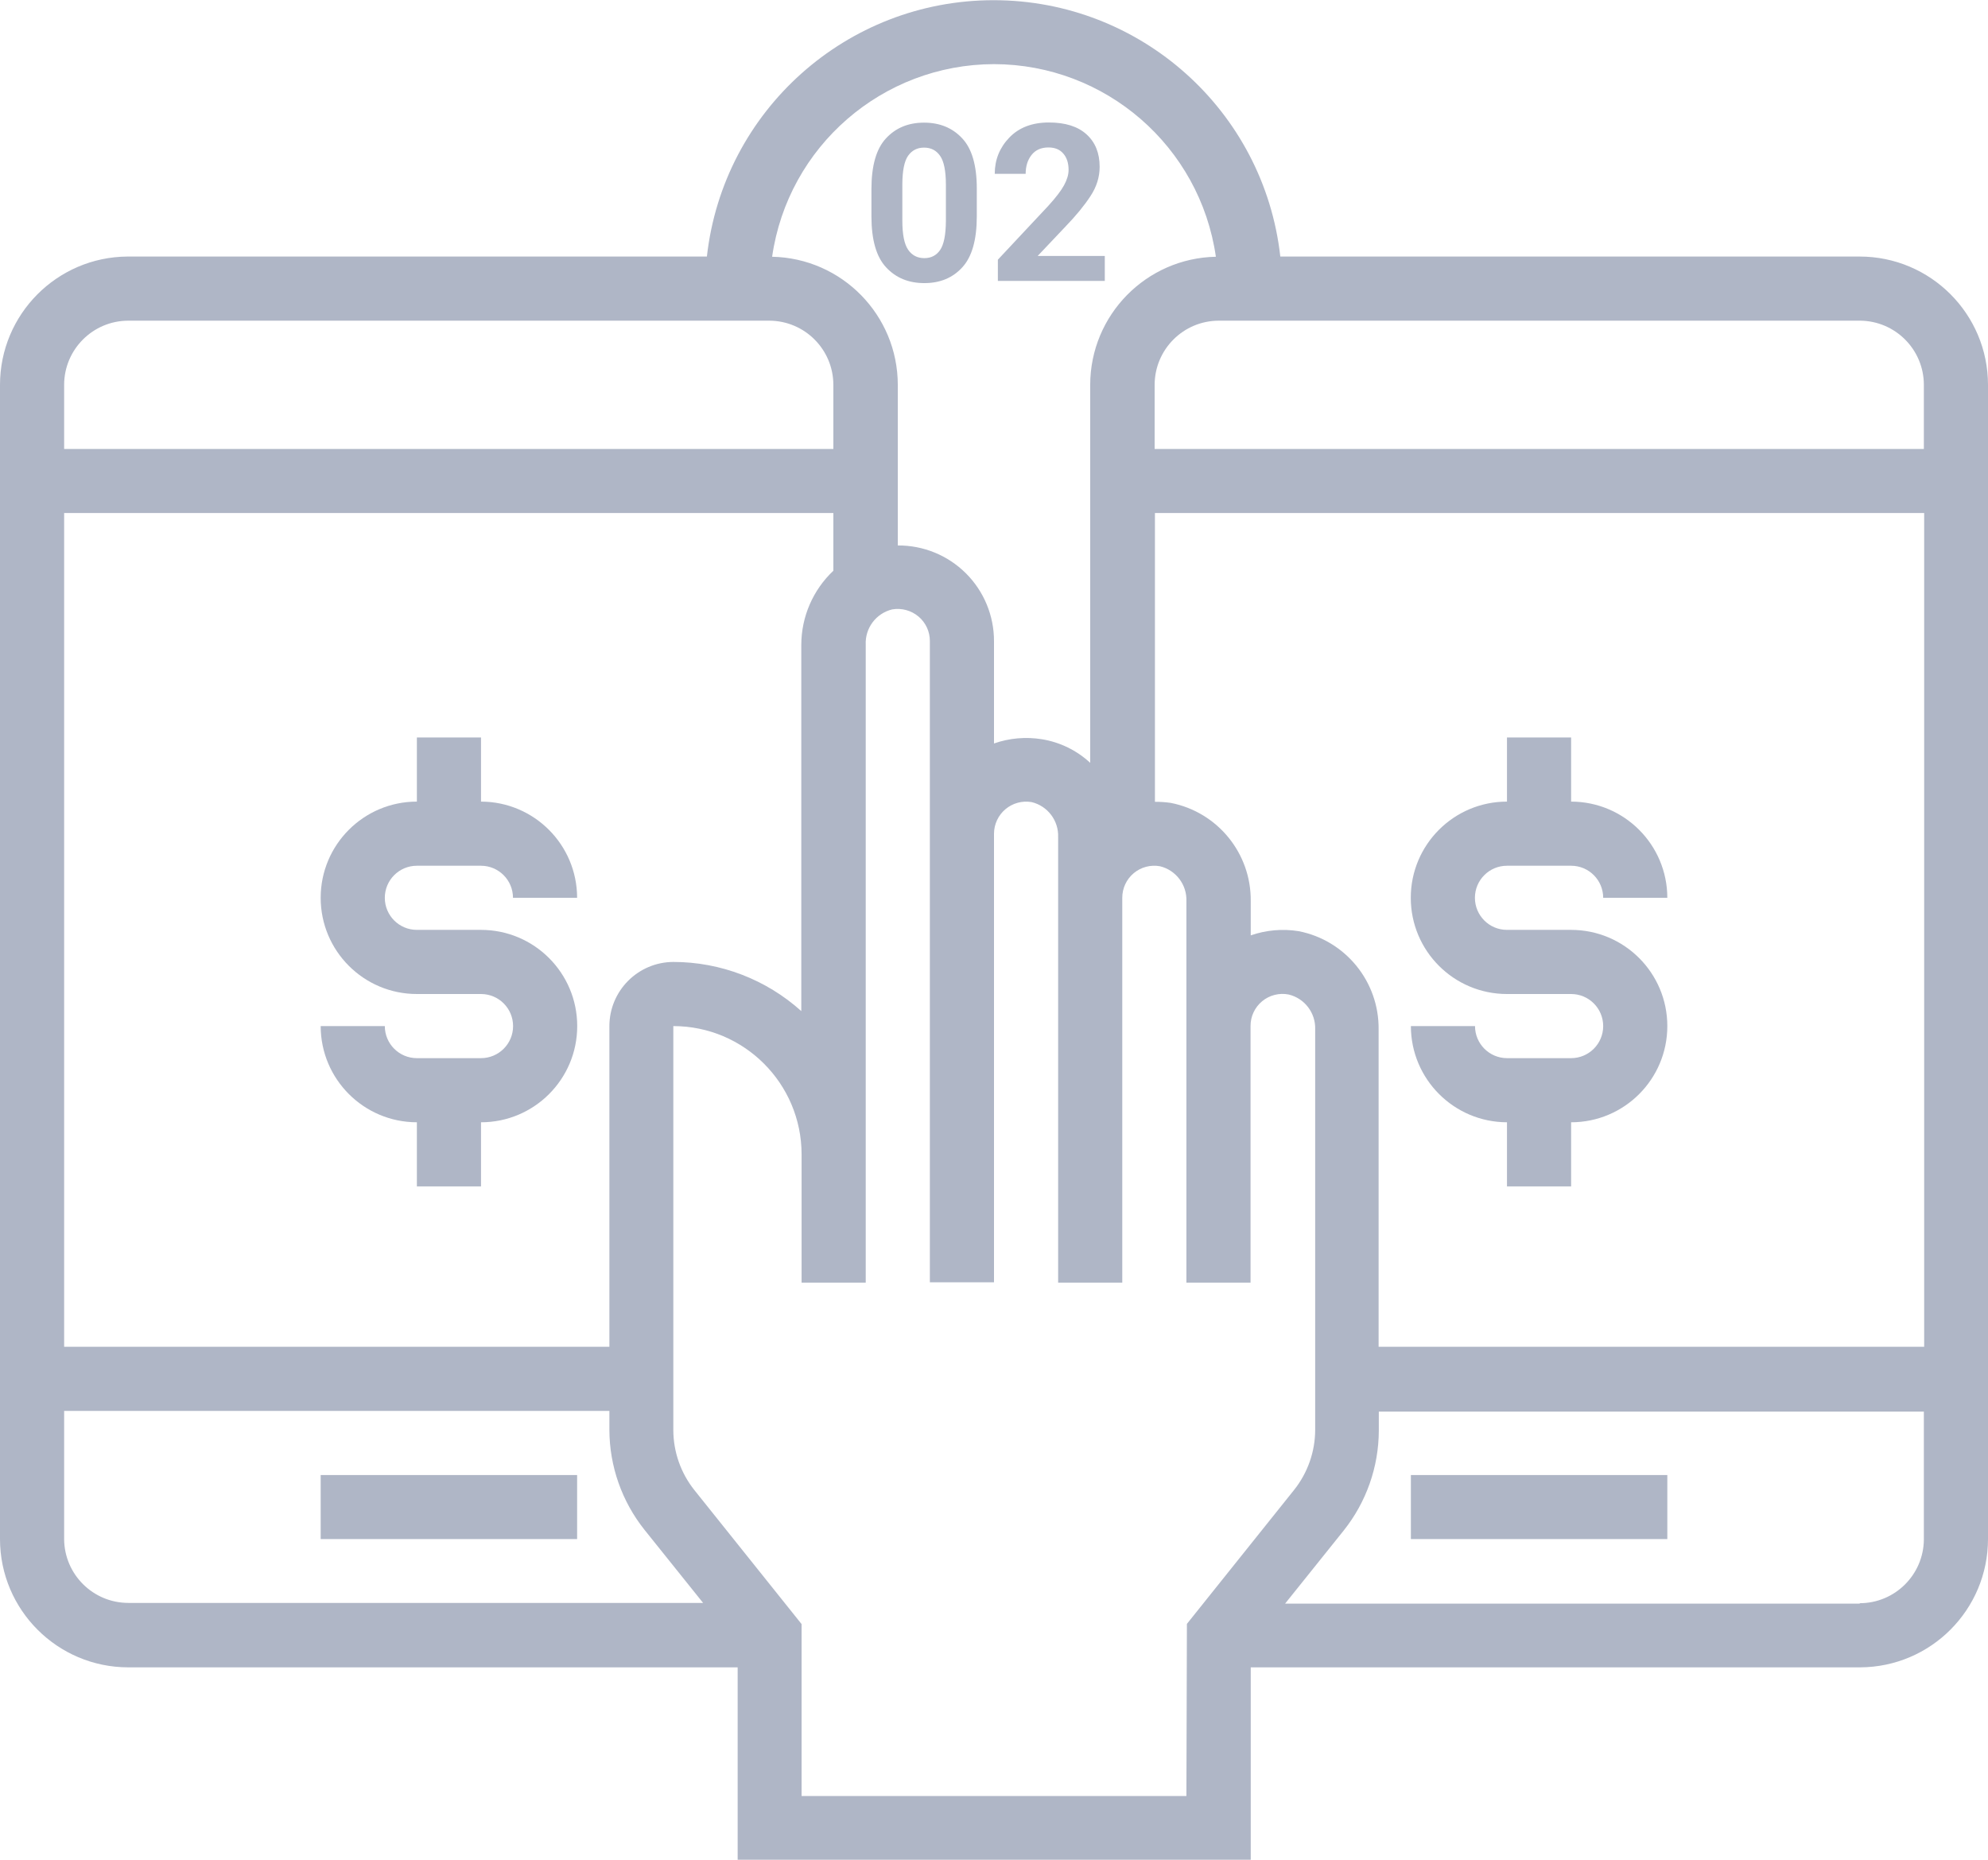
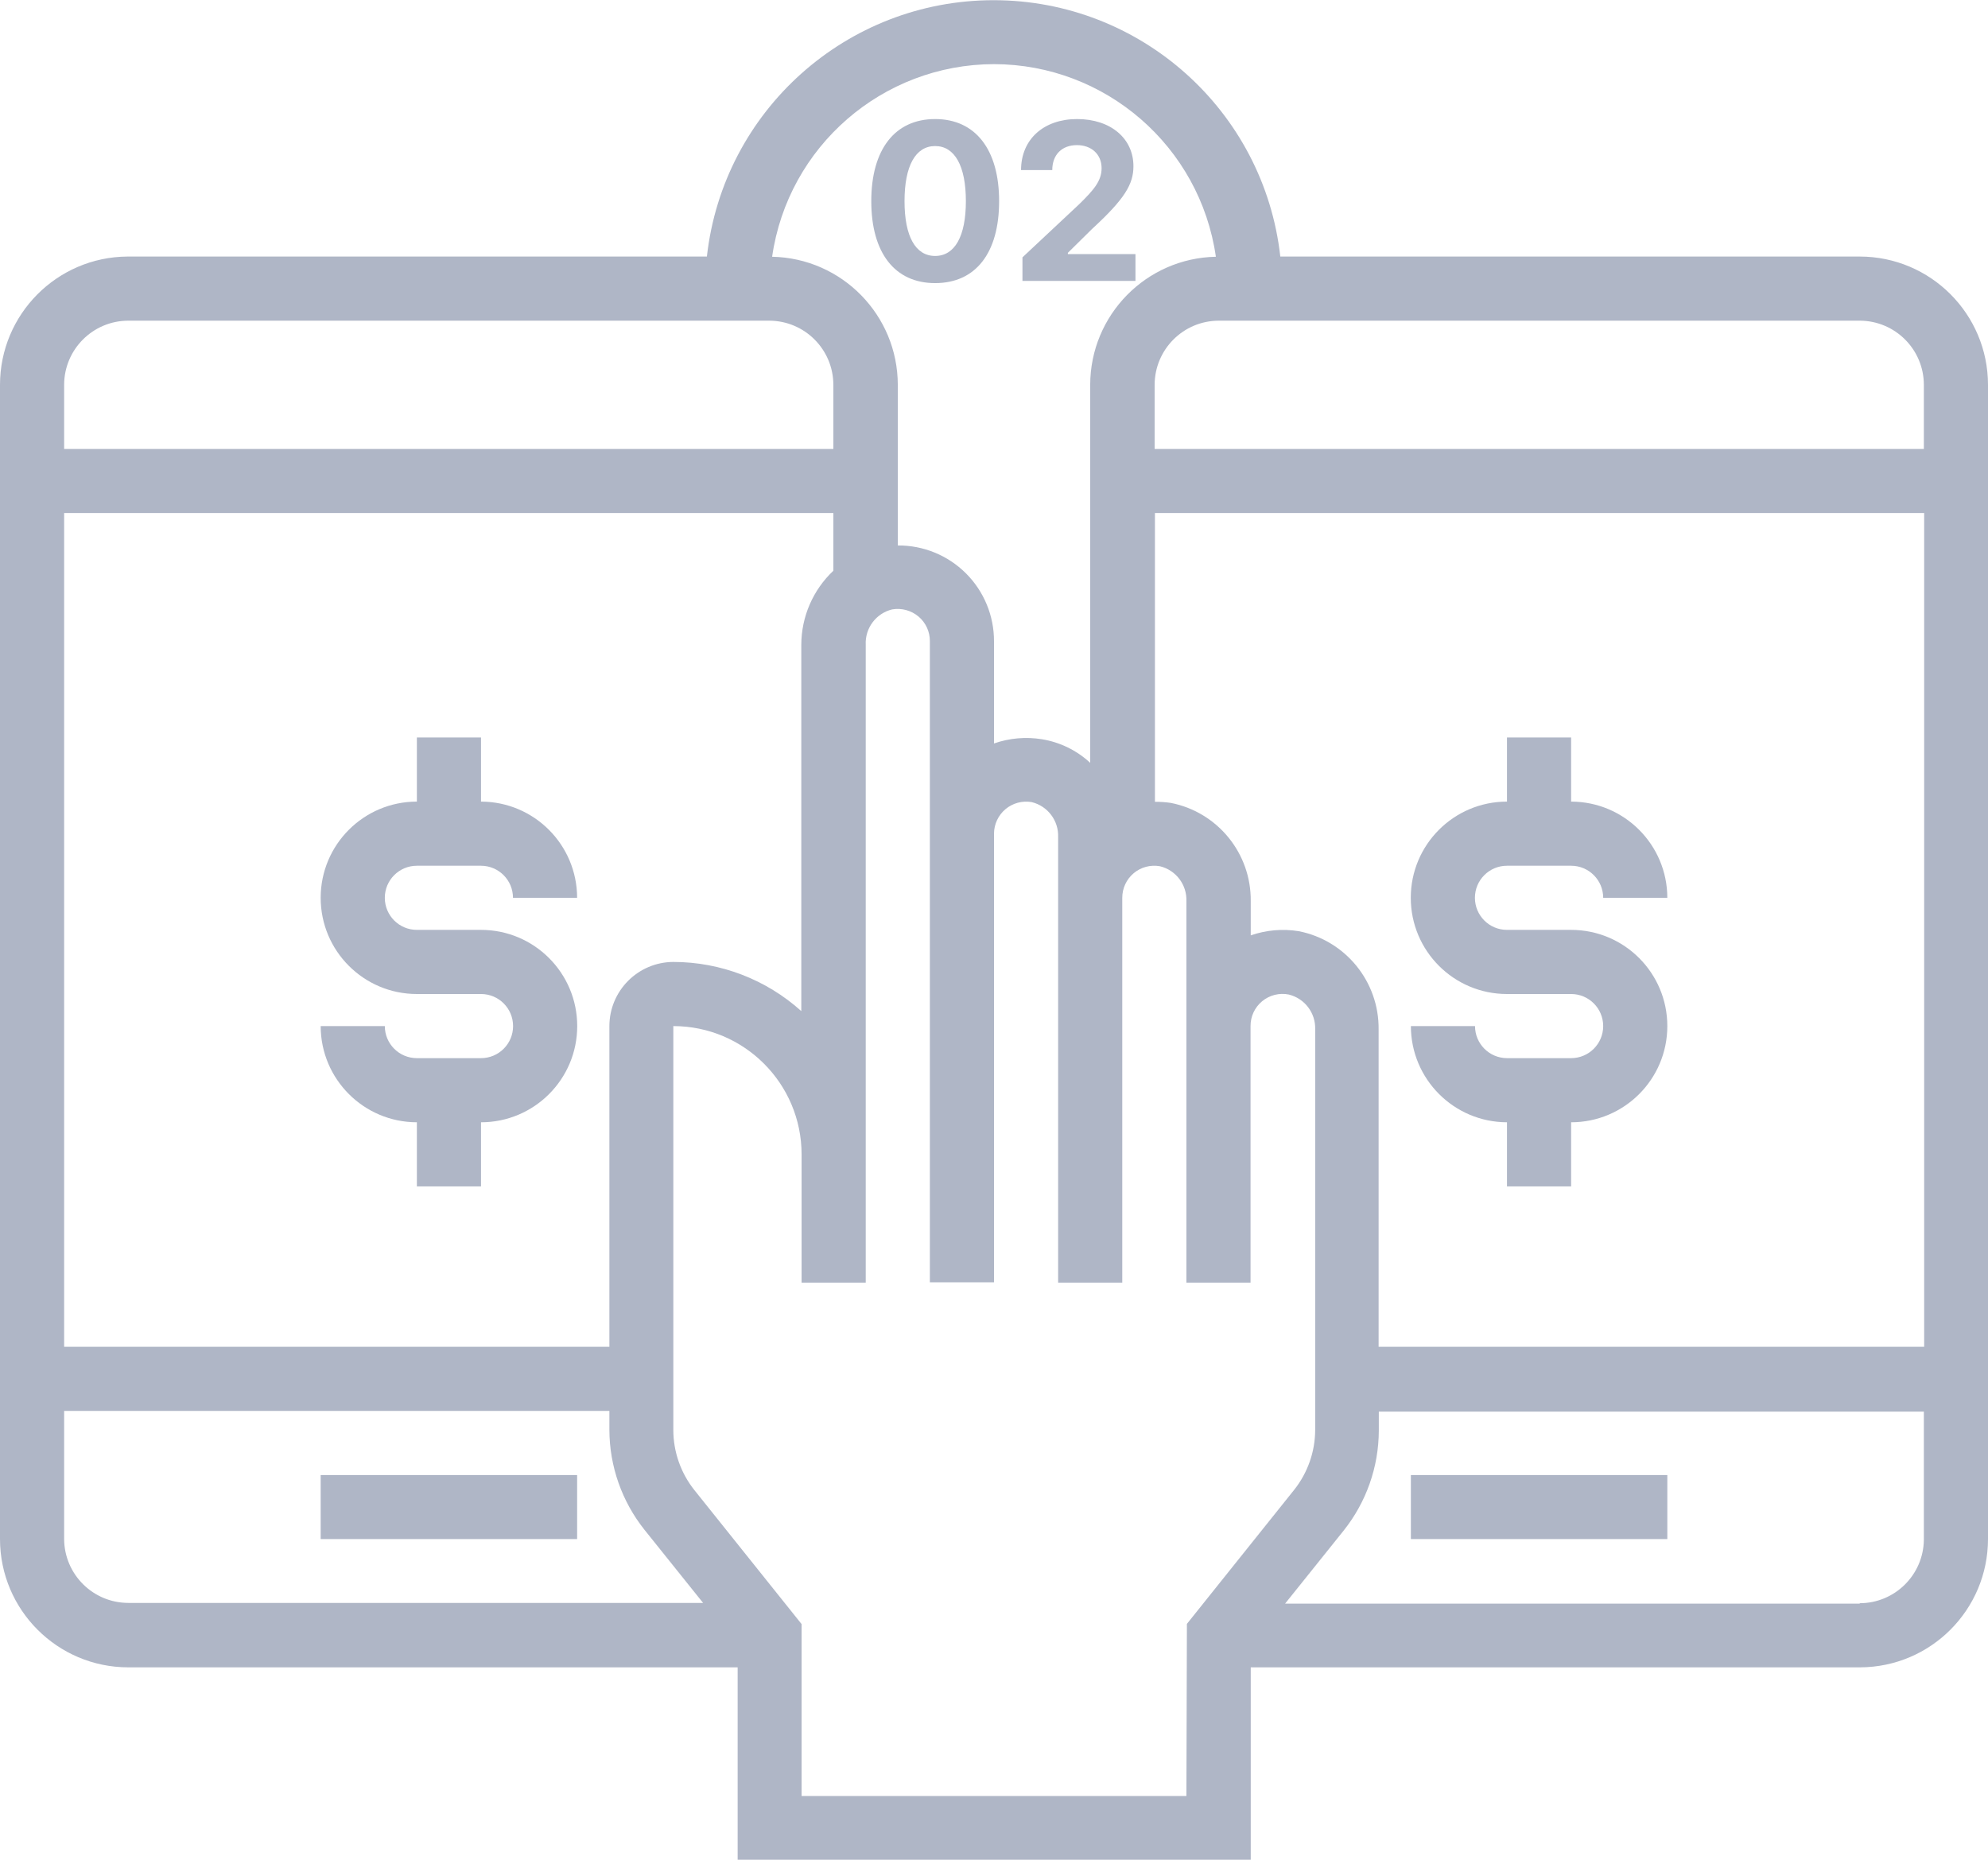
<svg xmlns="http://www.w3.org/2000/svg" viewBox="0 0 199 186.16">
  <defs>
-     <style>.cls-1,.cls-2{fill:#afb6c6;}.cls-2{font-size:21.98px;font-family:Roboto-Bold, Roboto;font-weight:700;}</style>
+     <style>.cls-1,.cls-2{fill:#afb6c6;}.cls-2{font-size:21.98px;font-family:Inter-Bold, Inter, Roboto;font-weight:700;}</style>
  </defs>
  <g id="Layer_2" data-name="Layer 2">
    <g id="Layer_2-2" data-name="Layer 2">
      <path class="cls-1" d="M186.16,25.68h-58a28.88,28.88,0,0,0-57.4,0h-58A12.85,12.85,0,0,0,0,38.52V154.06A12.85,12.85,0,0,0,12.84,166.9h61v19.26h51.36V166.9h61A12.85,12.85,0,0,0,199,154.06V38.52A12.85,12.85,0,0,0,186.16,25.68Zm6.42,12.84v6.42h-77V38.52A6.43,6.43,0,0,1,122,32.1h64.19A6.43,6.43,0,0,1,192.58,38.52ZM130,93.21a9.85,9.85,0,0,0-4.8.42V90.21a9.91,9.91,0,0,0-8-9.84,10.62,10.62,0,0,0-1.59-.11V51.35h77v83.46H138V103.05A9.91,9.91,0,0,0,130,93.21ZM99.5,6.42A22.48,22.48,0,0,1,121.71,25.7a12.84,12.84,0,0,0-12.58,12.82V76.36A9.29,9.29,0,0,0,104.31,74a9.76,9.76,0,0,0-4.81.42V64.19a9.56,9.56,0,0,0-9.63-9.59V38.52A12.84,12.84,0,0,0,77.29,25.7,22.48,22.48,0,0,1,99.5,6.42ZM61,102.71v32.1H6.42V51.35h77v5.78a10.22,10.22,0,0,0-3.21,7.41v36.67A19.16,19.16,0,0,0,67.4,96.29,6.43,6.43,0,0,0,61,102.71ZM12.84,32.1H77a6.43,6.43,0,0,1,6.42,6.42v6.42h-77V38.52A6.43,6.43,0,0,1,12.84,32.1Zm-6.42,122V141.23H61v1.91a16.12,16.12,0,0,0,3.52,10l5.86,7.31H12.84A6.43,6.43,0,0,1,6.42,154.06Zm112.34,25.68H80.24V162.57L69.51,149.16a9.68,9.68,0,0,1-2.11-6V102.71a12.85,12.85,0,0,1,12.84,12.84v12.84h6.42V64.54A3.47,3.47,0,0,1,89.31,61a3.25,3.25,0,0,1,2.64.72,3.19,3.19,0,0,1,1.13,2.44v64.2H99.5V83.45a3.22,3.22,0,0,1,3.77-3.16,3.47,3.47,0,0,1,2.65,3.5v44.6h6.42V89.87a3.2,3.2,0,0,1,3.77-3.16,3.47,3.47,0,0,1,2.65,3.5v38.18h6.42V102.71A3.2,3.2,0,0,1,129,99.55a3.47,3.47,0,0,1,2.65,3.5v40.09a9.68,9.68,0,0,1-2.11,6l-10.73,13.41Zm67.4-19.26H128.64l5.86-7.31a16.12,16.12,0,0,0,3.52-10v-1.91h54.56v12.83A6.43,6.43,0,0,1,186.16,160.48Z" />
      <path class="cls-1" d="M41.73,86.66h6.42a3.21,3.21,0,0,1,3.2,3.21h6.42a9.64,9.64,0,0,0-9.62-9.63V73.82H41.73v6.42a9.63,9.63,0,1,0,0,19.26h6.42a3.21,3.21,0,0,1,0,6.42H41.73a3.21,3.21,0,0,1-3.21-3.21H32.1a9.64,9.64,0,0,0,9.63,9.63v6.42h6.42v-6.42a9.63,9.63,0,0,0,0-19.26H41.73a3.21,3.21,0,0,1,0-6.42Z" />
      <path class="cls-1" d="M157.27,105.92h-6.42a3.21,3.21,0,0,1-3.2-3.21h-6.42a9.64,9.64,0,0,0,9.62,9.63v6.42h6.42v-6.42a9.63,9.63,0,0,0,0-19.26h-6.42a3.21,3.21,0,0,1,0-6.42h6.42a3.21,3.21,0,0,1,3.21,3.21h6.42a9.64,9.64,0,0,0-9.63-9.63V73.82h-6.42v6.42a9.63,9.63,0,0,0,0,19.26h6.42a3.21,3.21,0,0,1,0,6.42Z" />
      <path class="cls-1" d="M32.1,147.65H57.77v6.41H32.1Z" />
      <path class="cls-1" d="M141.23,147.65H166.9v6.41H141.23Z" />
      <text class="cls-2" transform="translate(86.2 28.12)">02</text>
    </g>
  </g>
</svg>
